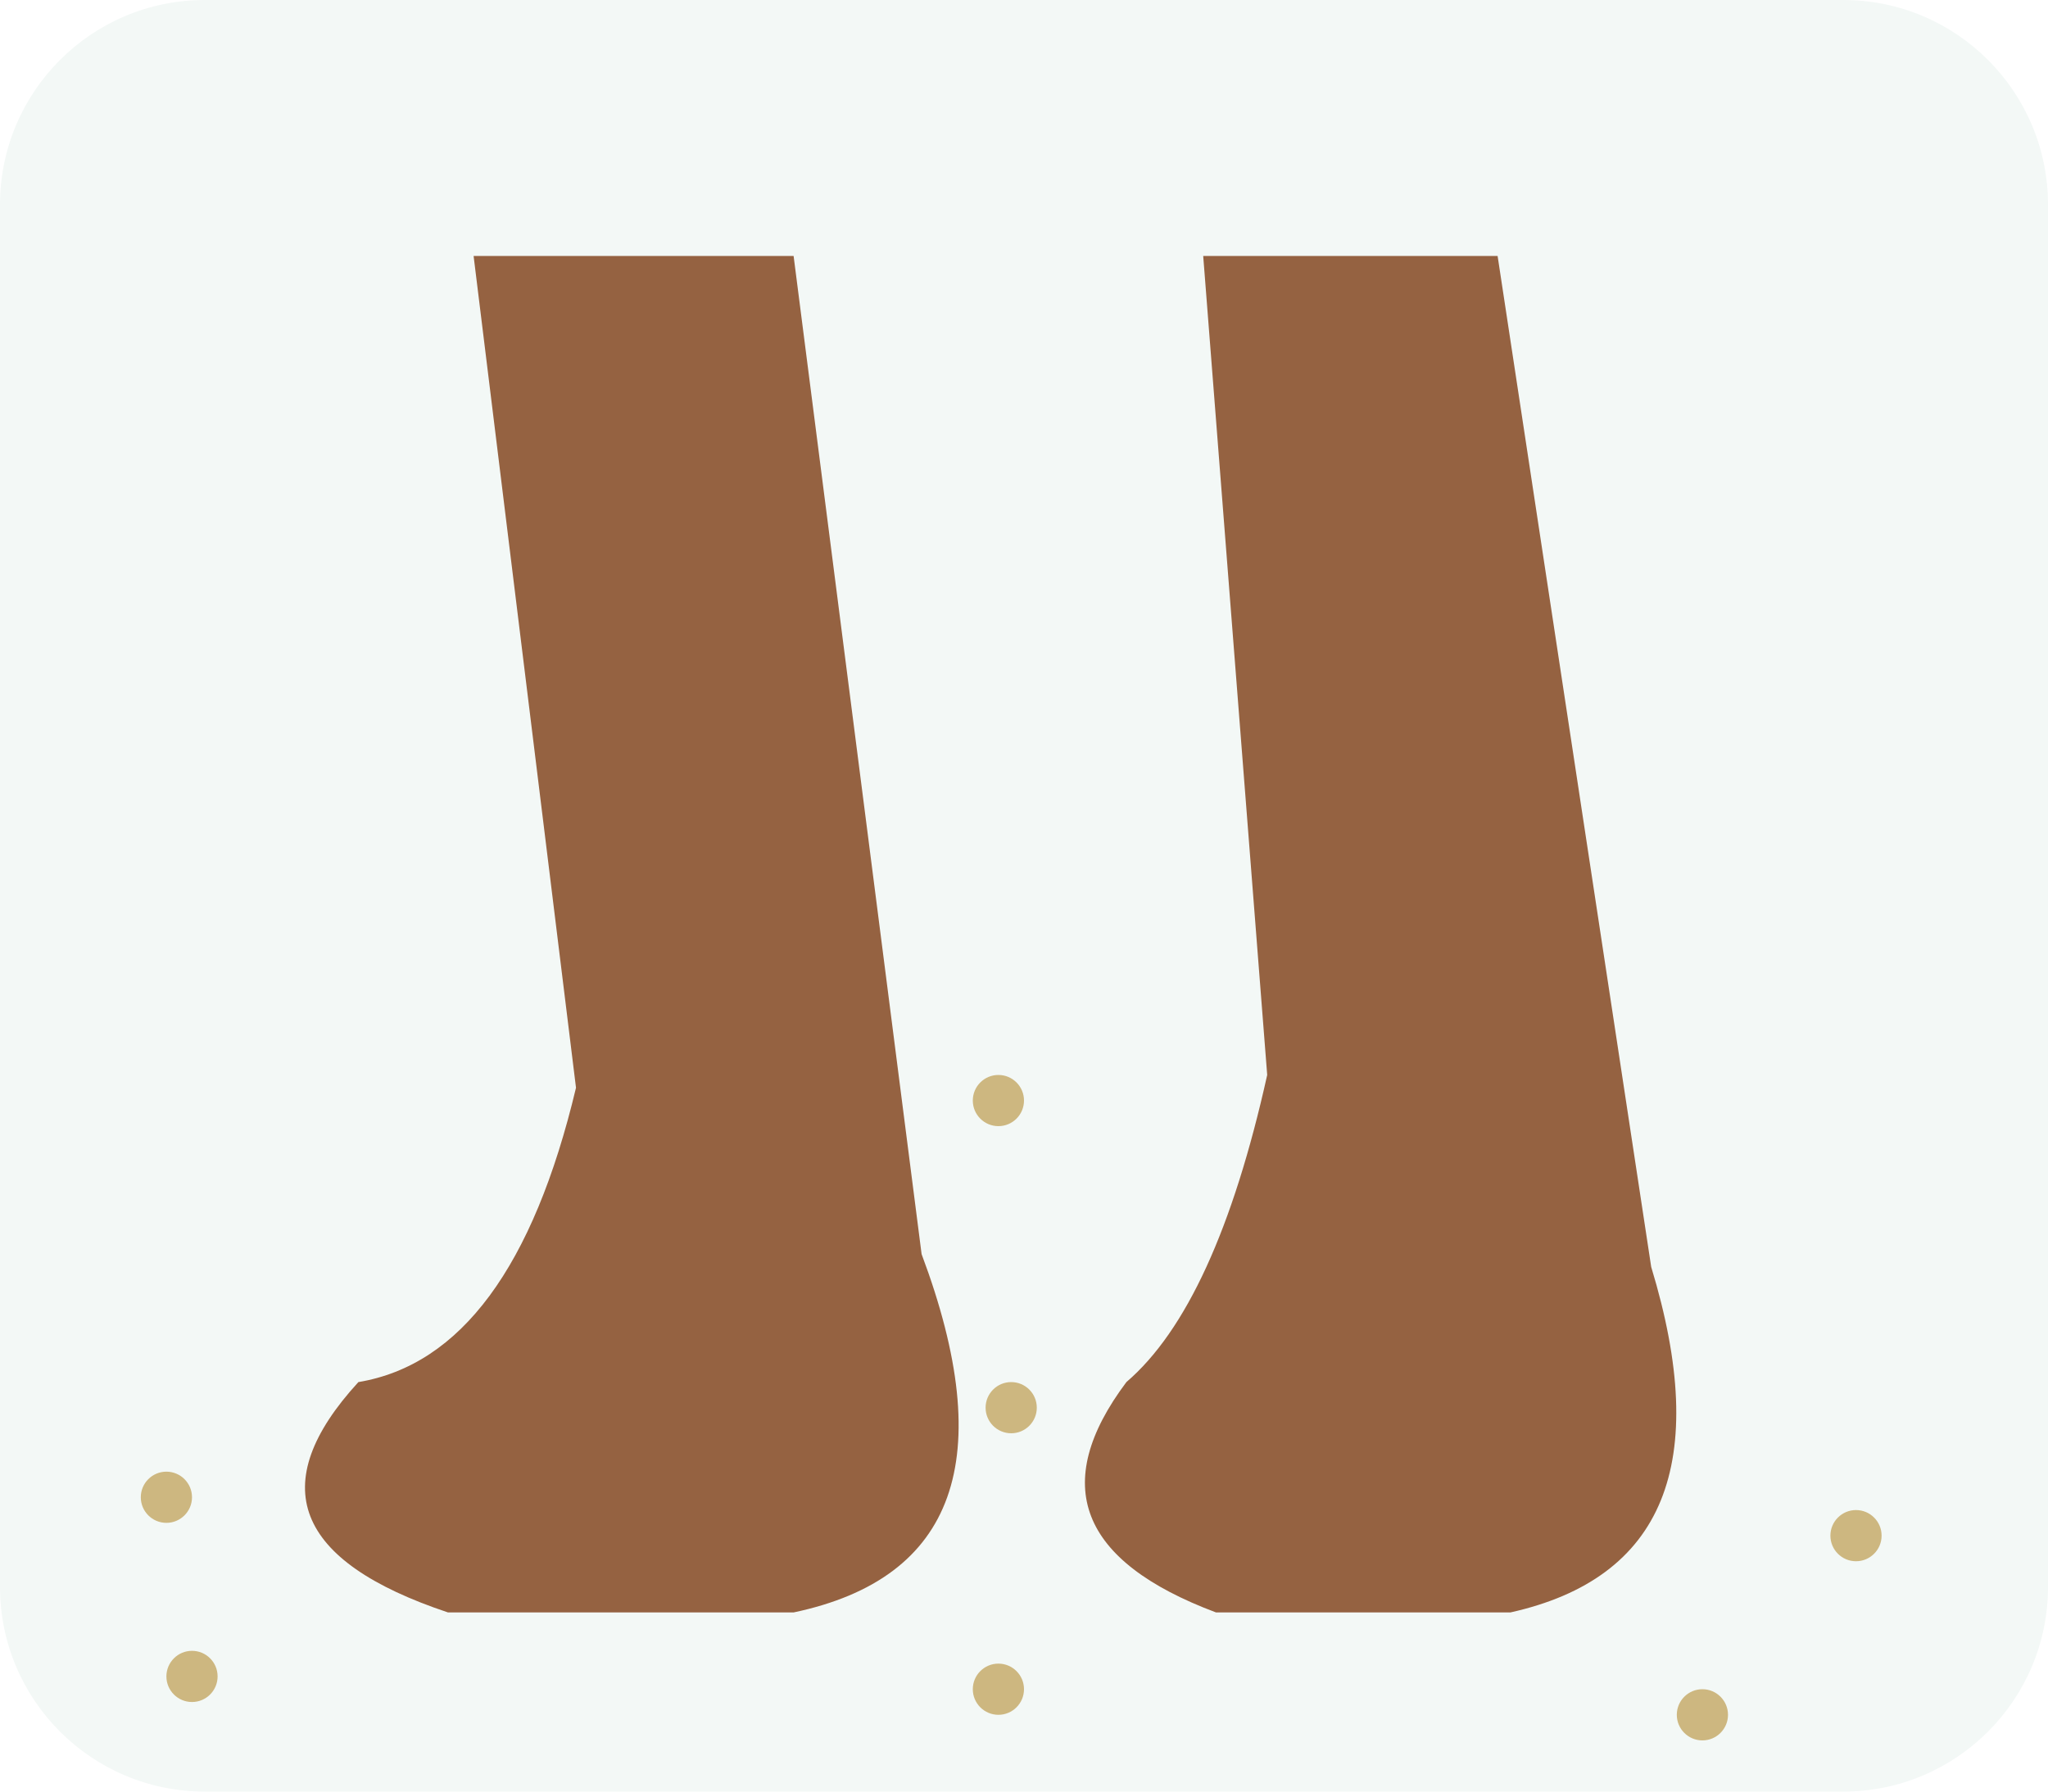
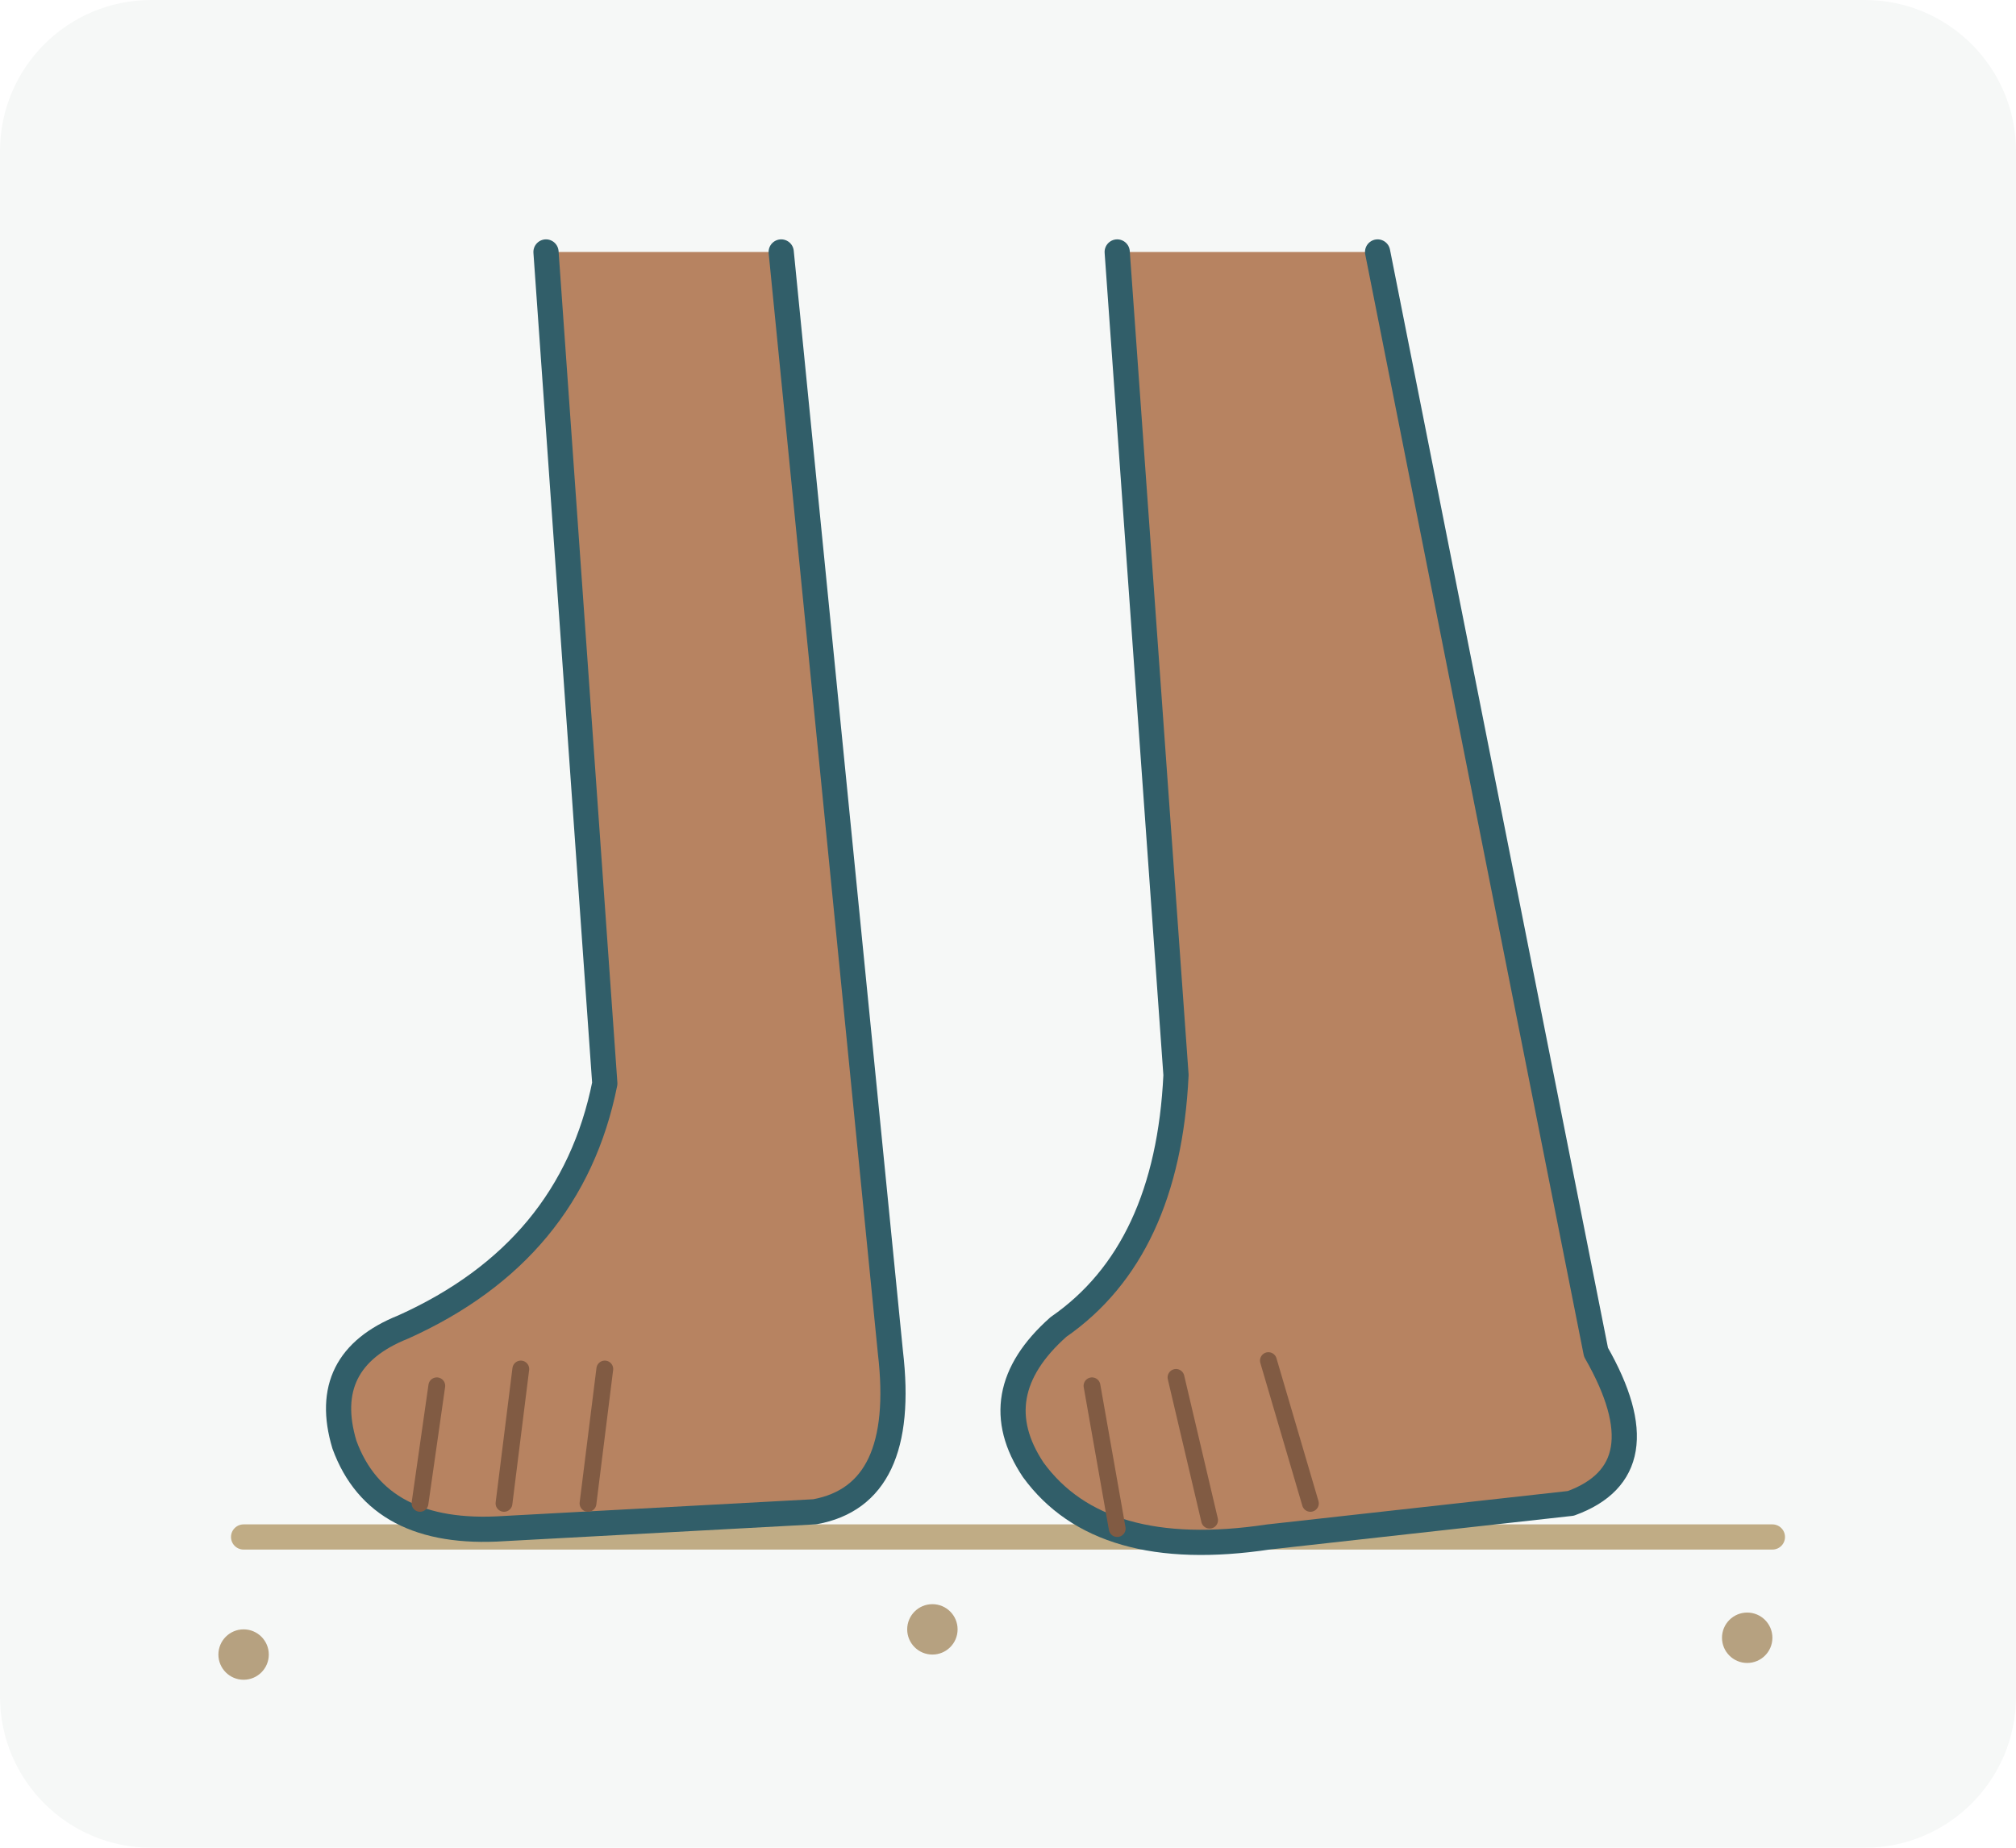
- <svg xmlns="http://www.w3.org/2000/svg" viewBox="0 0 160 140">
-   <rect width="160" height="140" rx="16" fill="#f3f8f6" />
-   <g stroke="#176c72" stroke-width="3" stroke-linecap="round" stroke-linejoin="round">
-     <path d="M37 20l8 65q-5 21-17 23-11 12 7 18h27q19-4 10-28L62 20M94 20l5 64q-4 18-11 24-9 12 7 18h23q18-4 11-27l-12-79" fill="#956241" stroke="none" />
-     <g fill="#cdb780" stroke="none">
-       <circle cx="13" cy="117" r="2" />
-       <circle cx="79" cy="110" r="2" />
-       <circle cx="145" cy="120" r="2" />
-       <circle cx="15" cy="131" r="2" />
-       <circle cx="78" cy="132" r="2" />
-       <circle cx="133" cy="134" r="2" />
-       <circle cx="78" cy="86" r="2" />
+ <svg xmlns="http://www.w3.org/2000/svg" viewBox="0 0 240 220">
+   <rect width="240" height="220" rx="18" fill="#f6f8f7" />
+   <g stroke="#315e69" stroke-width="3" stroke-linejoin="round" stroke-linecap="round">
+     <path d="M29 183h182" stroke="#c0ac85" />
+     <path d="M65 30l7 99q-4 20-24 29-10 4-7 14 4 11 19 10l37-2q11-2 9-19l-13-131" fill="#b78361" />
+     <path d="M133 30l7 98q-1 21-14 30-9 8-3 17 8 11 28 8l36-4q11-4 3-18l-26-131" fill="#b78361" />
+     <path d="M52 165l-2 14m12-16-2 16m12-16-2 16m60-14 3 17m7-18 4 17m7-19 5 17" stroke="#815b43" stroke-width="2" />
+     <g fill="#b6a180" stroke="none">
+       <circle cx="29" cy="197" r="3" />
+       <circle cx="111" cy="194" r="3" />
+       <circle cx="208" cy="195" r="3" />
    </g>
  </g>
</svg>
